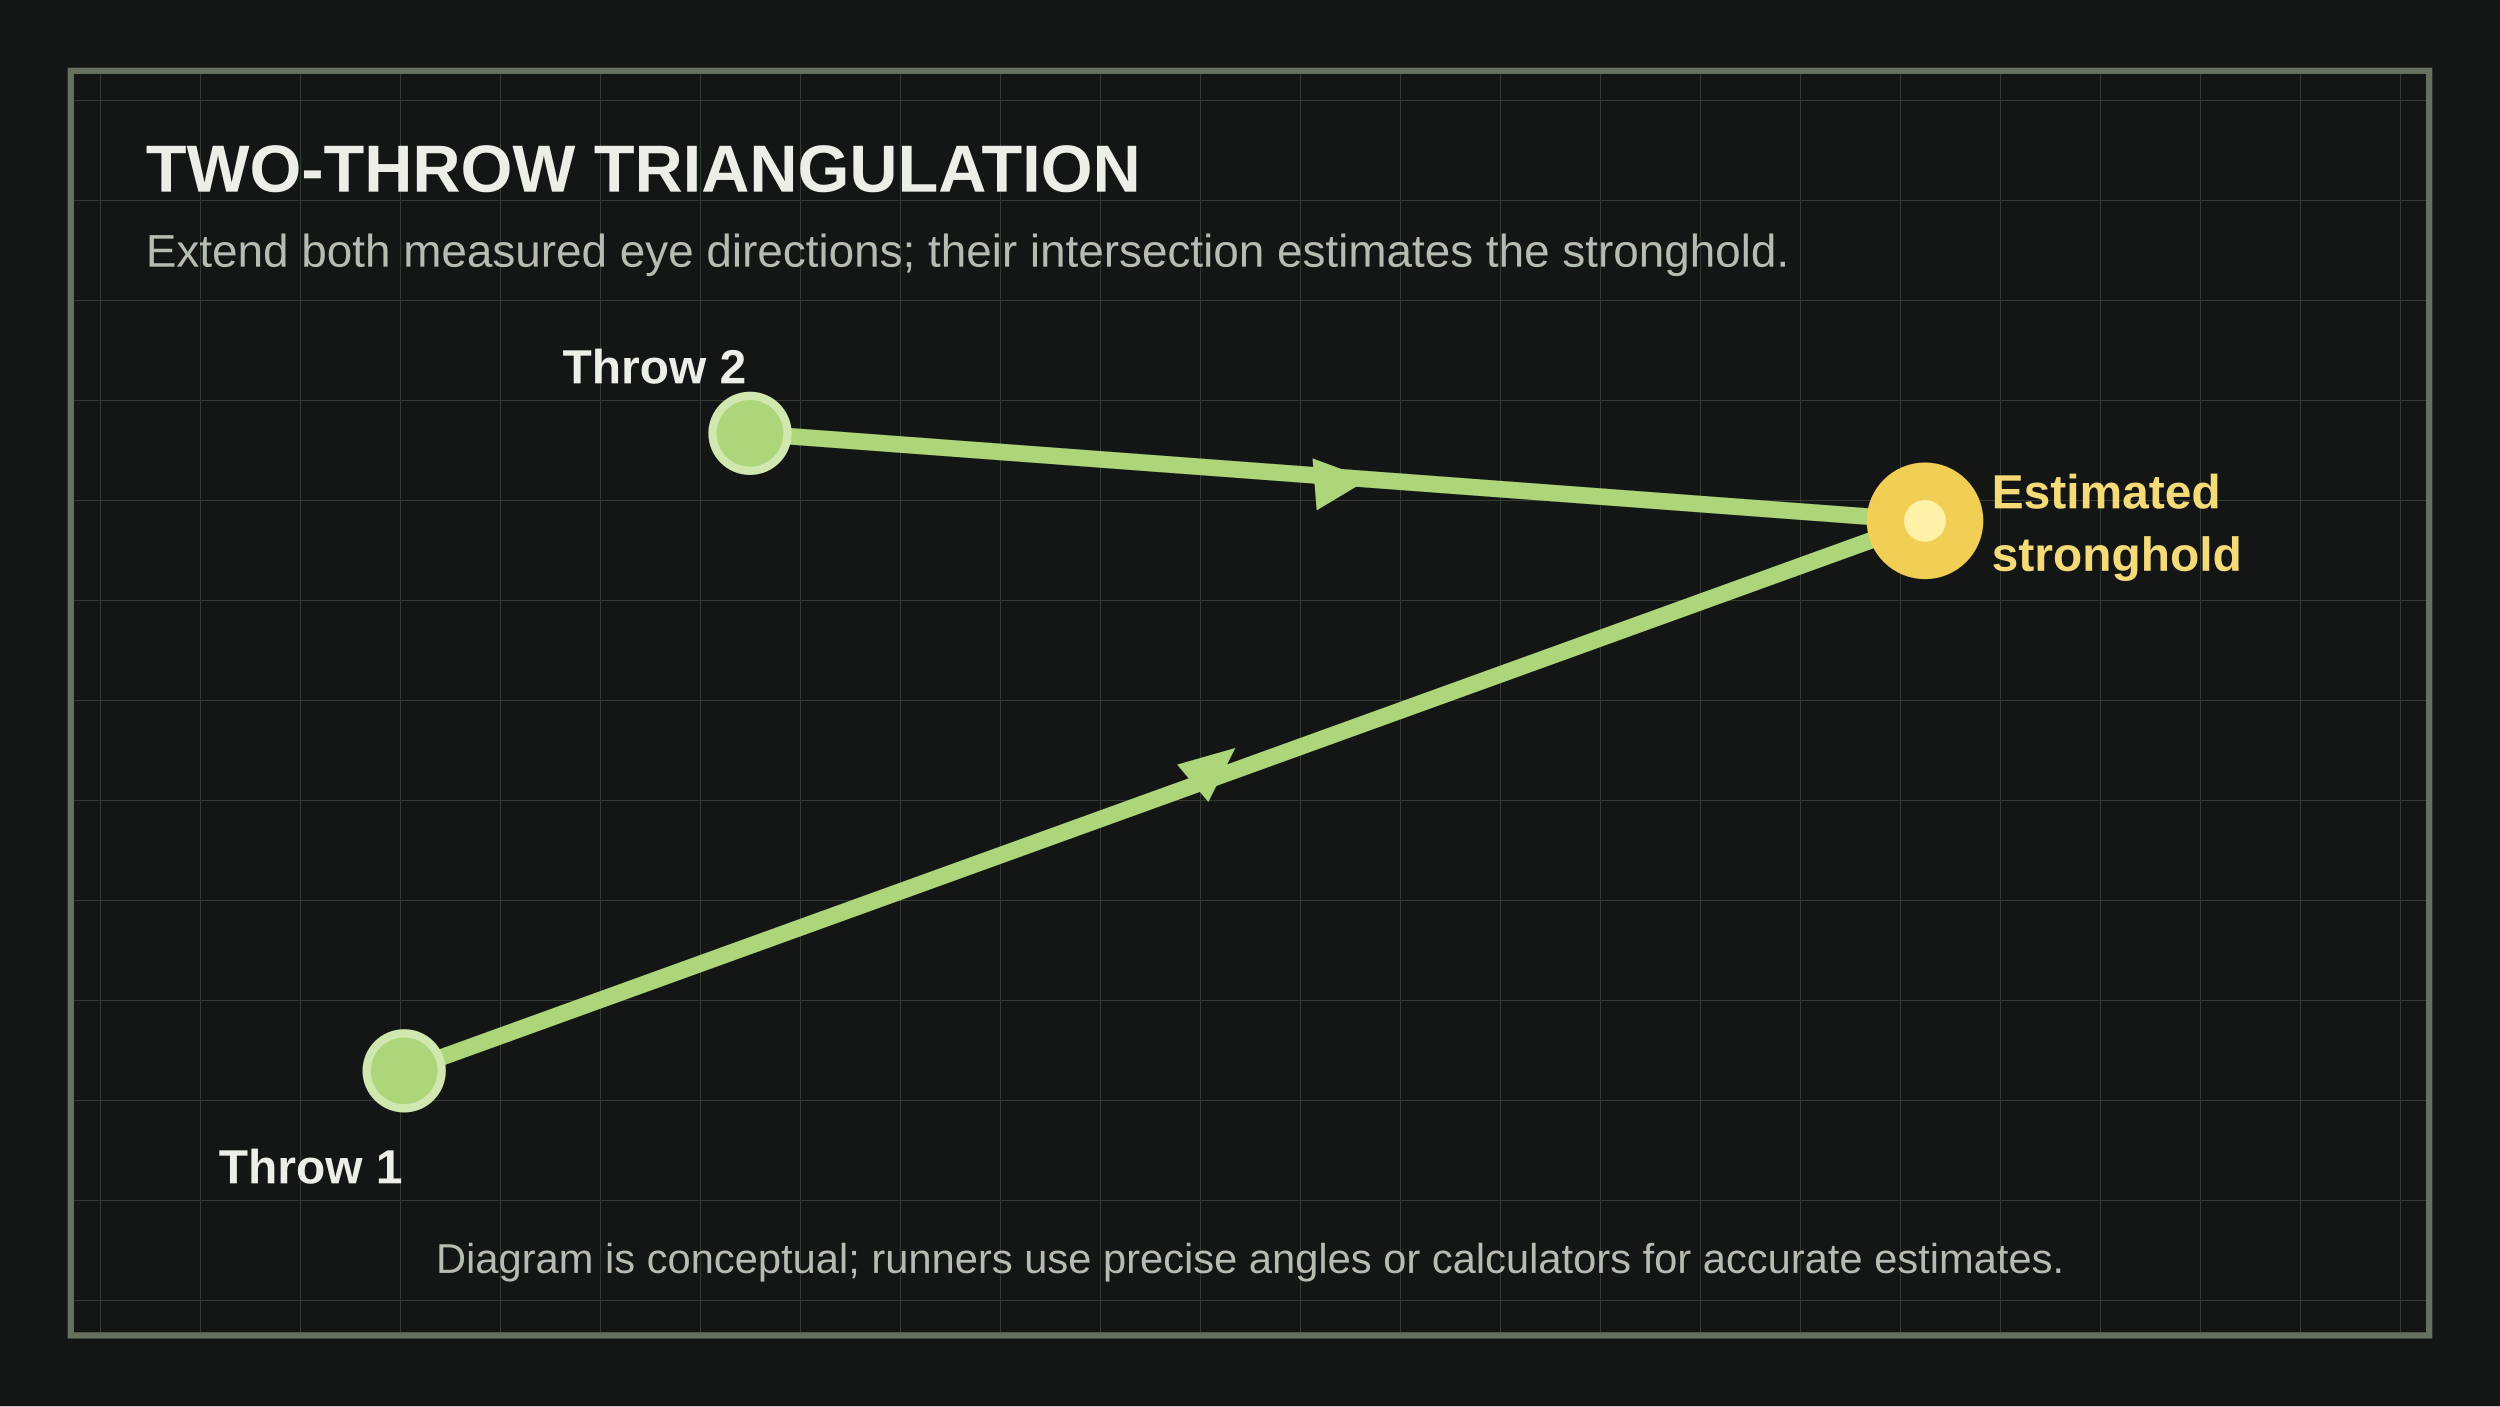
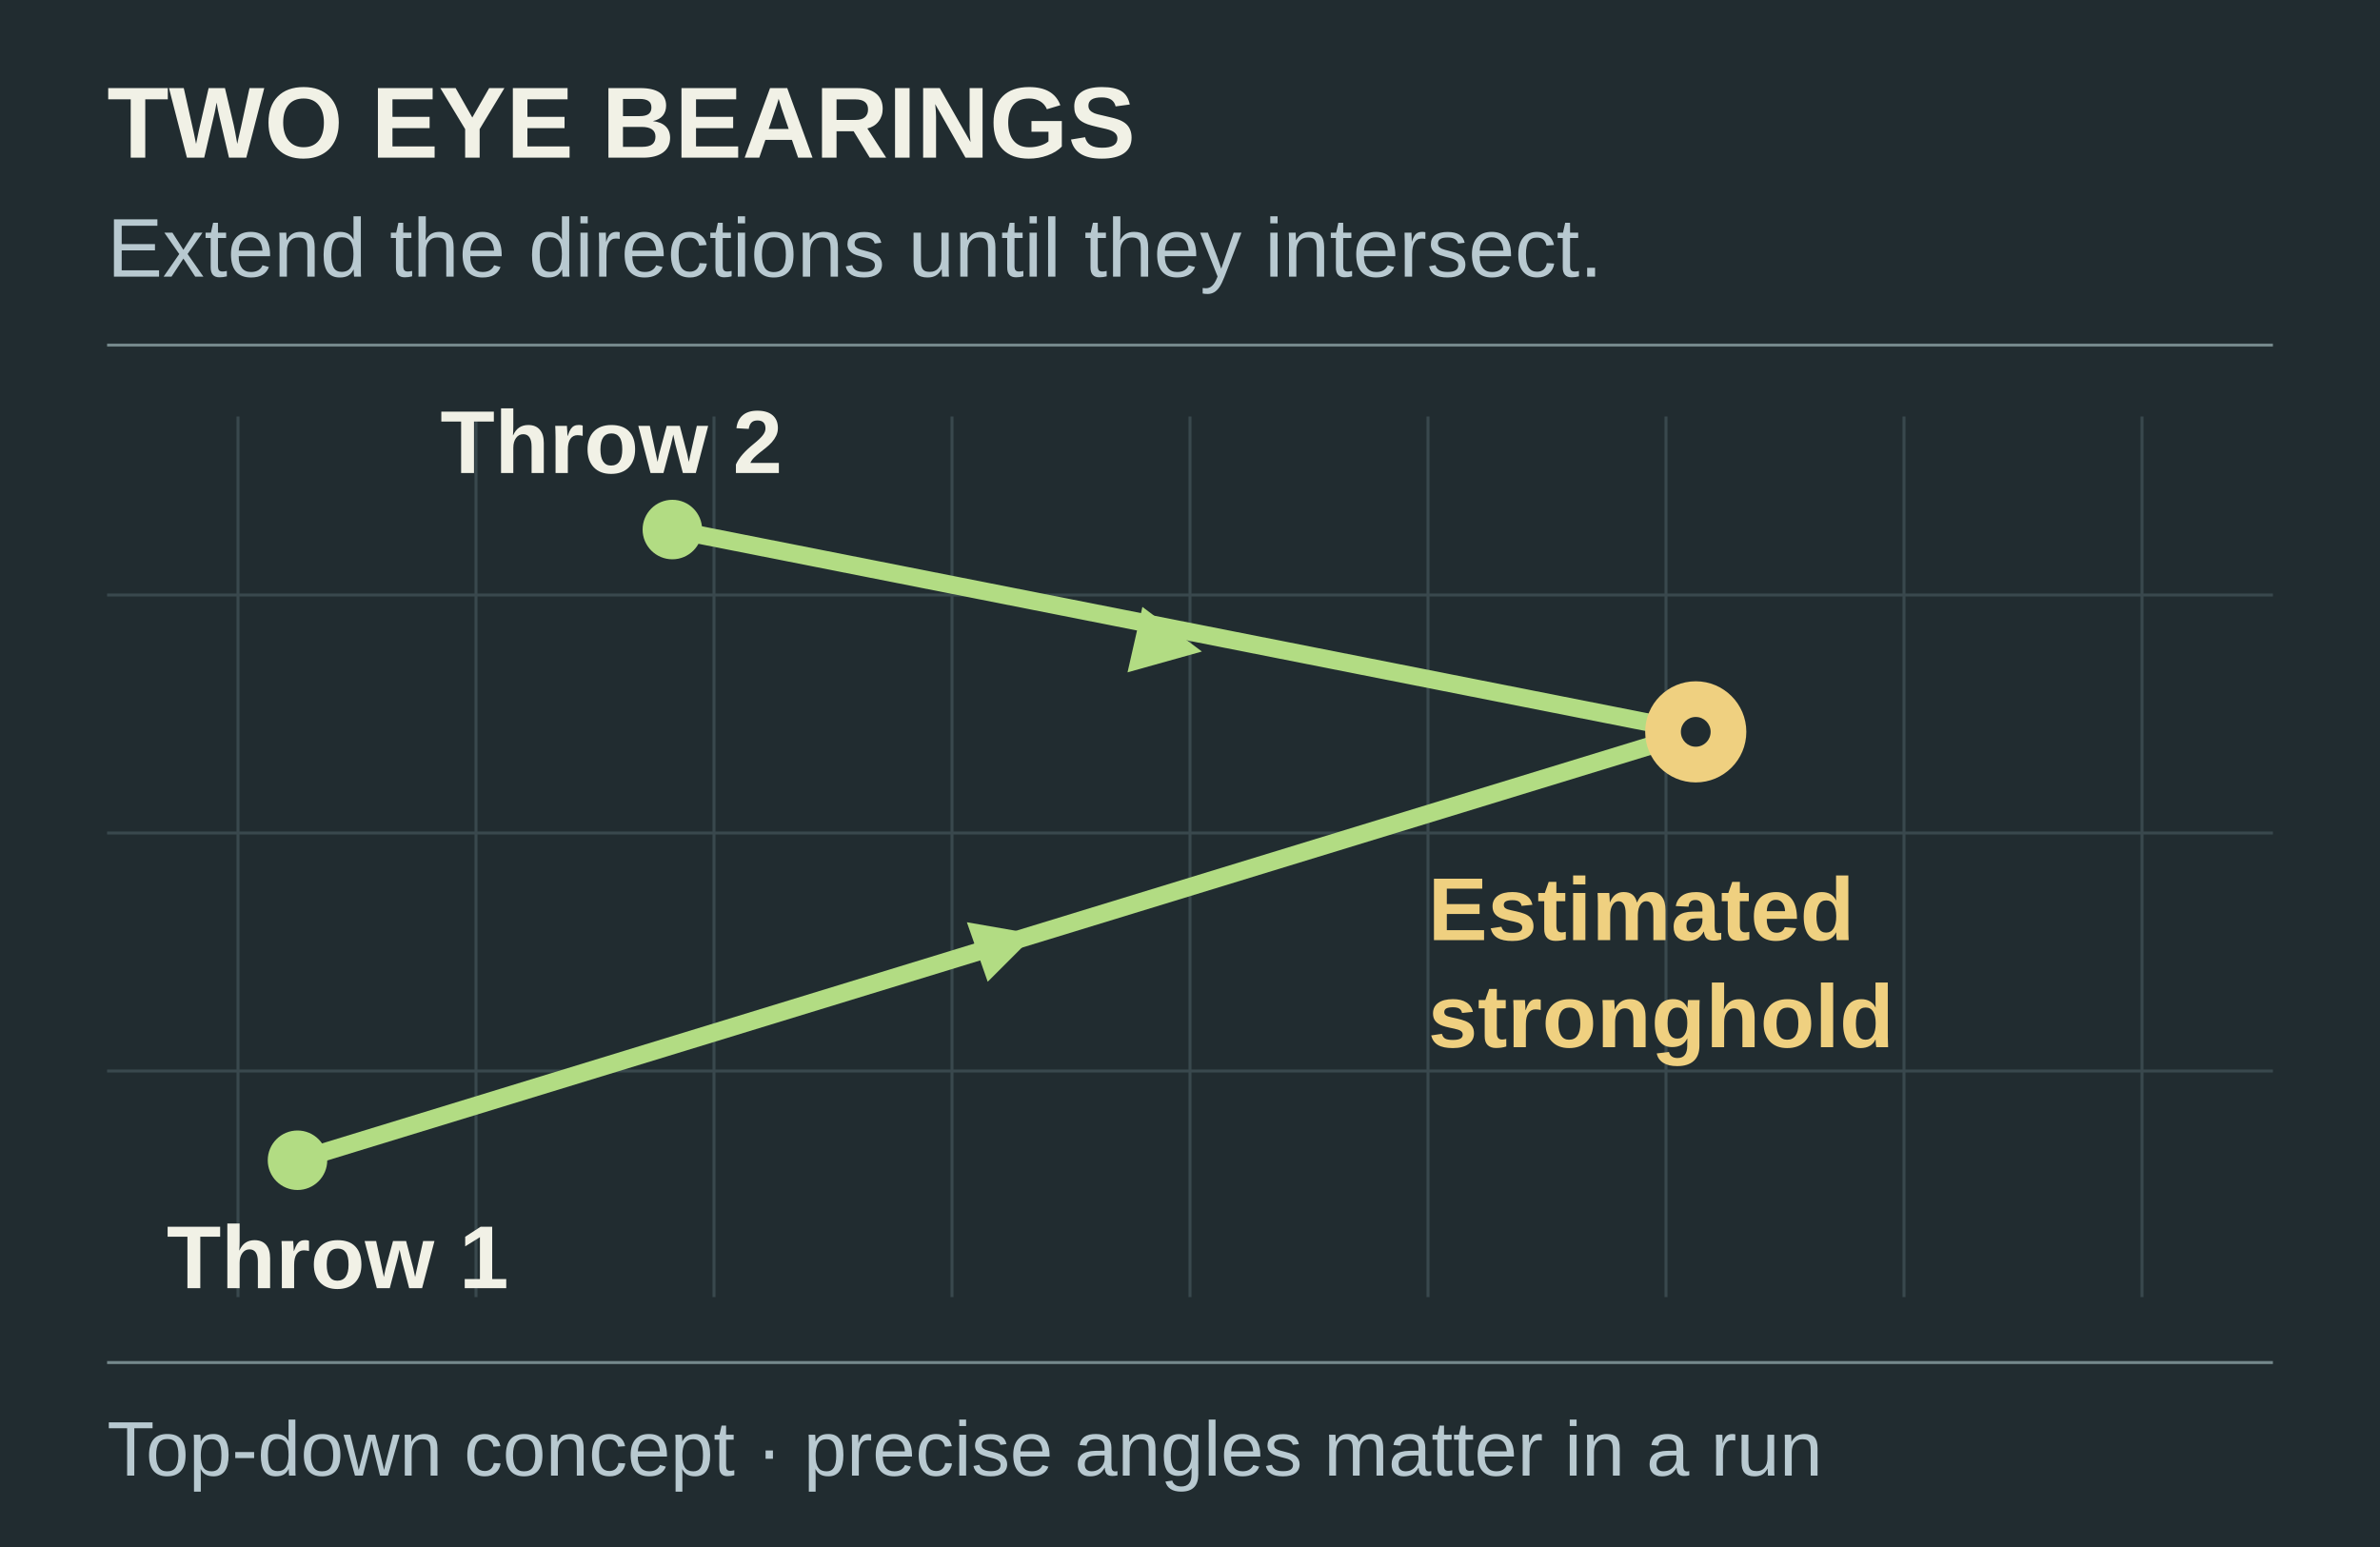
- <svg xmlns="http://www.w3.org/2000/svg" width="1200" height="675" viewBox="0 0 1200 675" role="img" aria-labelledby="title desc">
-   <defs>
-     <pattern id="grid" width="48" height="48" patternUnits="userSpaceOnUse">
-       <path d="M 48 0 L 0 0 0 48" fill="none" stroke="#343a34" stroke-width="1" />
-     </pattern>
-   </defs>
-   <rect width="1200" height="675" fill="#141615" />
-   <rect x="34" y="34" width="1132" height="607" fill="url(#grid)" stroke="#65705f" stroke-width="3" />
-   <g font-family="Arial, Helvetica, sans-serif">
-     <text x="70" y="92" fill="#eceee7" font-size="32" font-weight="700">TWO-THROW TRIANGULATION</text>
-     <text x="70" y="128" fill="#b5bcb1" font-size="22">Extend both measured eye directions; their intersection estimates the stronghold.</text>
+ <svg xmlns="http://www.w3.org/2000/svg" width="800" height="520" viewBox="0 0 800 520" role="img" aria-labelledby="title desc">
+   <rect width="800" height="520" fill="#212c30" />
+   <g font-family="Arial, Helvetica, sans-serif" fill="#f1f1e6">
+     <text x="36" y="53" font-size="34" font-weight="700">TWO EYE BEARINGS</text>
+     <text x="36" y="93" font-size="28" fill="#b8c9d0">Extend the directions until they intersect.</text>
+     <path d="M36 116H764 M36 458H764" stroke="#75898c" />
+     <g stroke="#39484d" stroke-width="1">
+       <path d="M80 140V436 M160 140V436 M240 140V436 M320 140V436 M400 140V436 M480 140V436 M560 140V436 M640 140V436 M720 140V436 M36 200H764 M36 280H764 M36 360H764" />
+     </g>
+     <g stroke="#b2dc83" stroke-width="6" fill="none">
+       <path d="M100 390L570 246 M226 178L570 246" />
+     </g>
+     <g fill="#b2dc83">
+       <circle cx="100" cy="390" r="10" />
+       <circle cx="226" cy="178" r="10" />
+       <path d="M325 310l23 4-16 16z M384 204l20 15-25 7z" />
+     </g>
+     <circle cx="570" cy="246" r="17" fill="#efd080" />
+     <circle cx="570" cy="246" r="5" fill="#212c30" />
+     <g font-size="30" font-weight="700">
+       <text x="56" y="433">Throw 1</text>
+       <text x="148" y="159">Throw 2</text>
+       <text x="480" y="316" fill="#efd080">Estimated</text>
+       <text x="480" y="352" fill="#efd080">stronghold</text>
+     </g>
+     <text x="36" y="496" font-size="26" fill="#b8c9d0">Top-down concept · precise angles matter in a run</text>
  </g>
-   <g stroke="#acd679" stroke-width="8" stroke-linecap="round" fill="none">
-     <path d="M 194 514 L 924 250" />
-     <path d="M 360 208 L 924 250" />
-   </g>
-   <g fill="#acd679" stroke="#d0e8b0" stroke-width="4">
-     <circle cx="194" cy="514" r="18" />
-     <circle cx="360" cy="208" r="18" />
-   </g>
-   <g>
-     <circle cx="924" cy="250" r="28" fill="#f1ce54" />
-     <circle cx="924" cy="250" r="10" fill="#fff2a8" />
-   </g>
-   <g font-family="Arial, Helvetica, sans-serif" font-size="23" font-weight="700">
-     <text x="105" y="568" fill="#eceee7">Throw 1</text>
-     <text x="270" y="184" fill="#eceee7">Throw 2</text>
-     <text x="956" y="244" fill="#f5da78">Estimated</text>
-     <text x="956" y="274" fill="#f5da78">stronghold</text>
-   </g>
-   <g fill="#acd679">
-     <path d="M 565 367 l 28 -8 -13 26 z" />
-     <path d="M 630 220 l 27 10 -25 15 z" />
-   </g>
-   <text x="600" y="611" fill="#b5bcb1" font-family="Arial, Helvetica, sans-serif" font-size="20" text-anchor="middle">Diagram is conceptual; runners use precise angles or calculators for accurate estimates.</text>
</svg>
